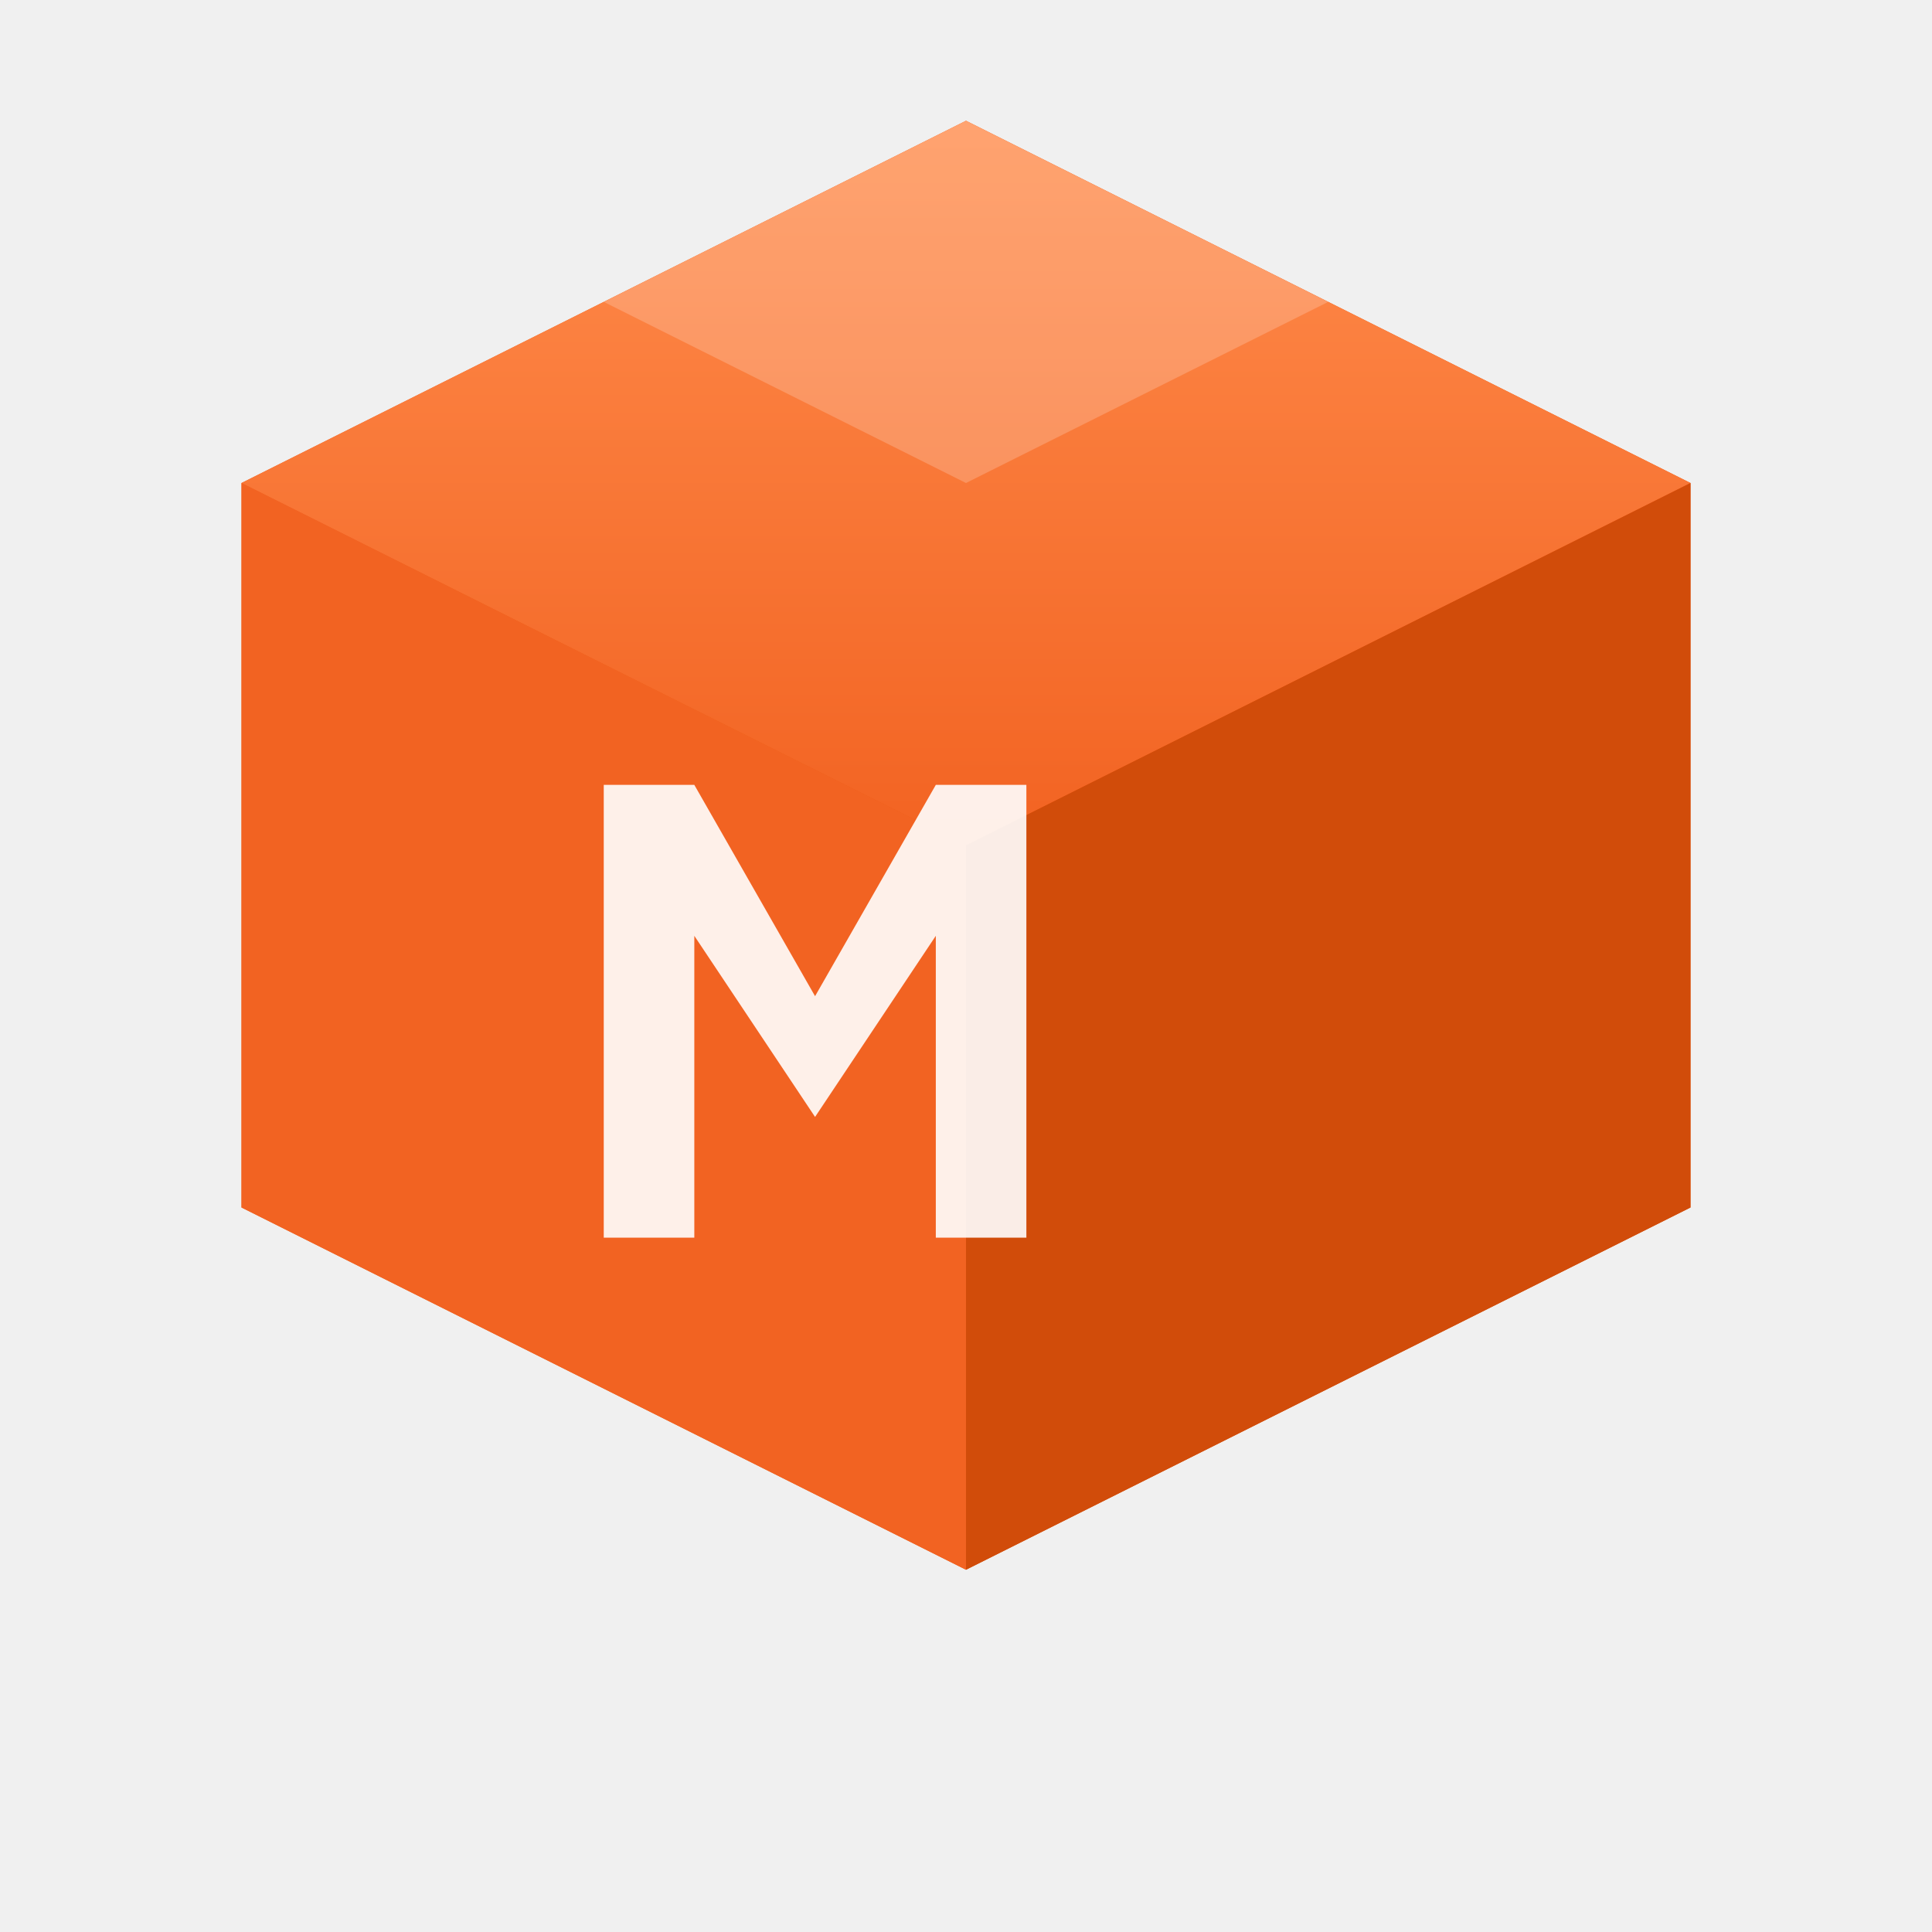
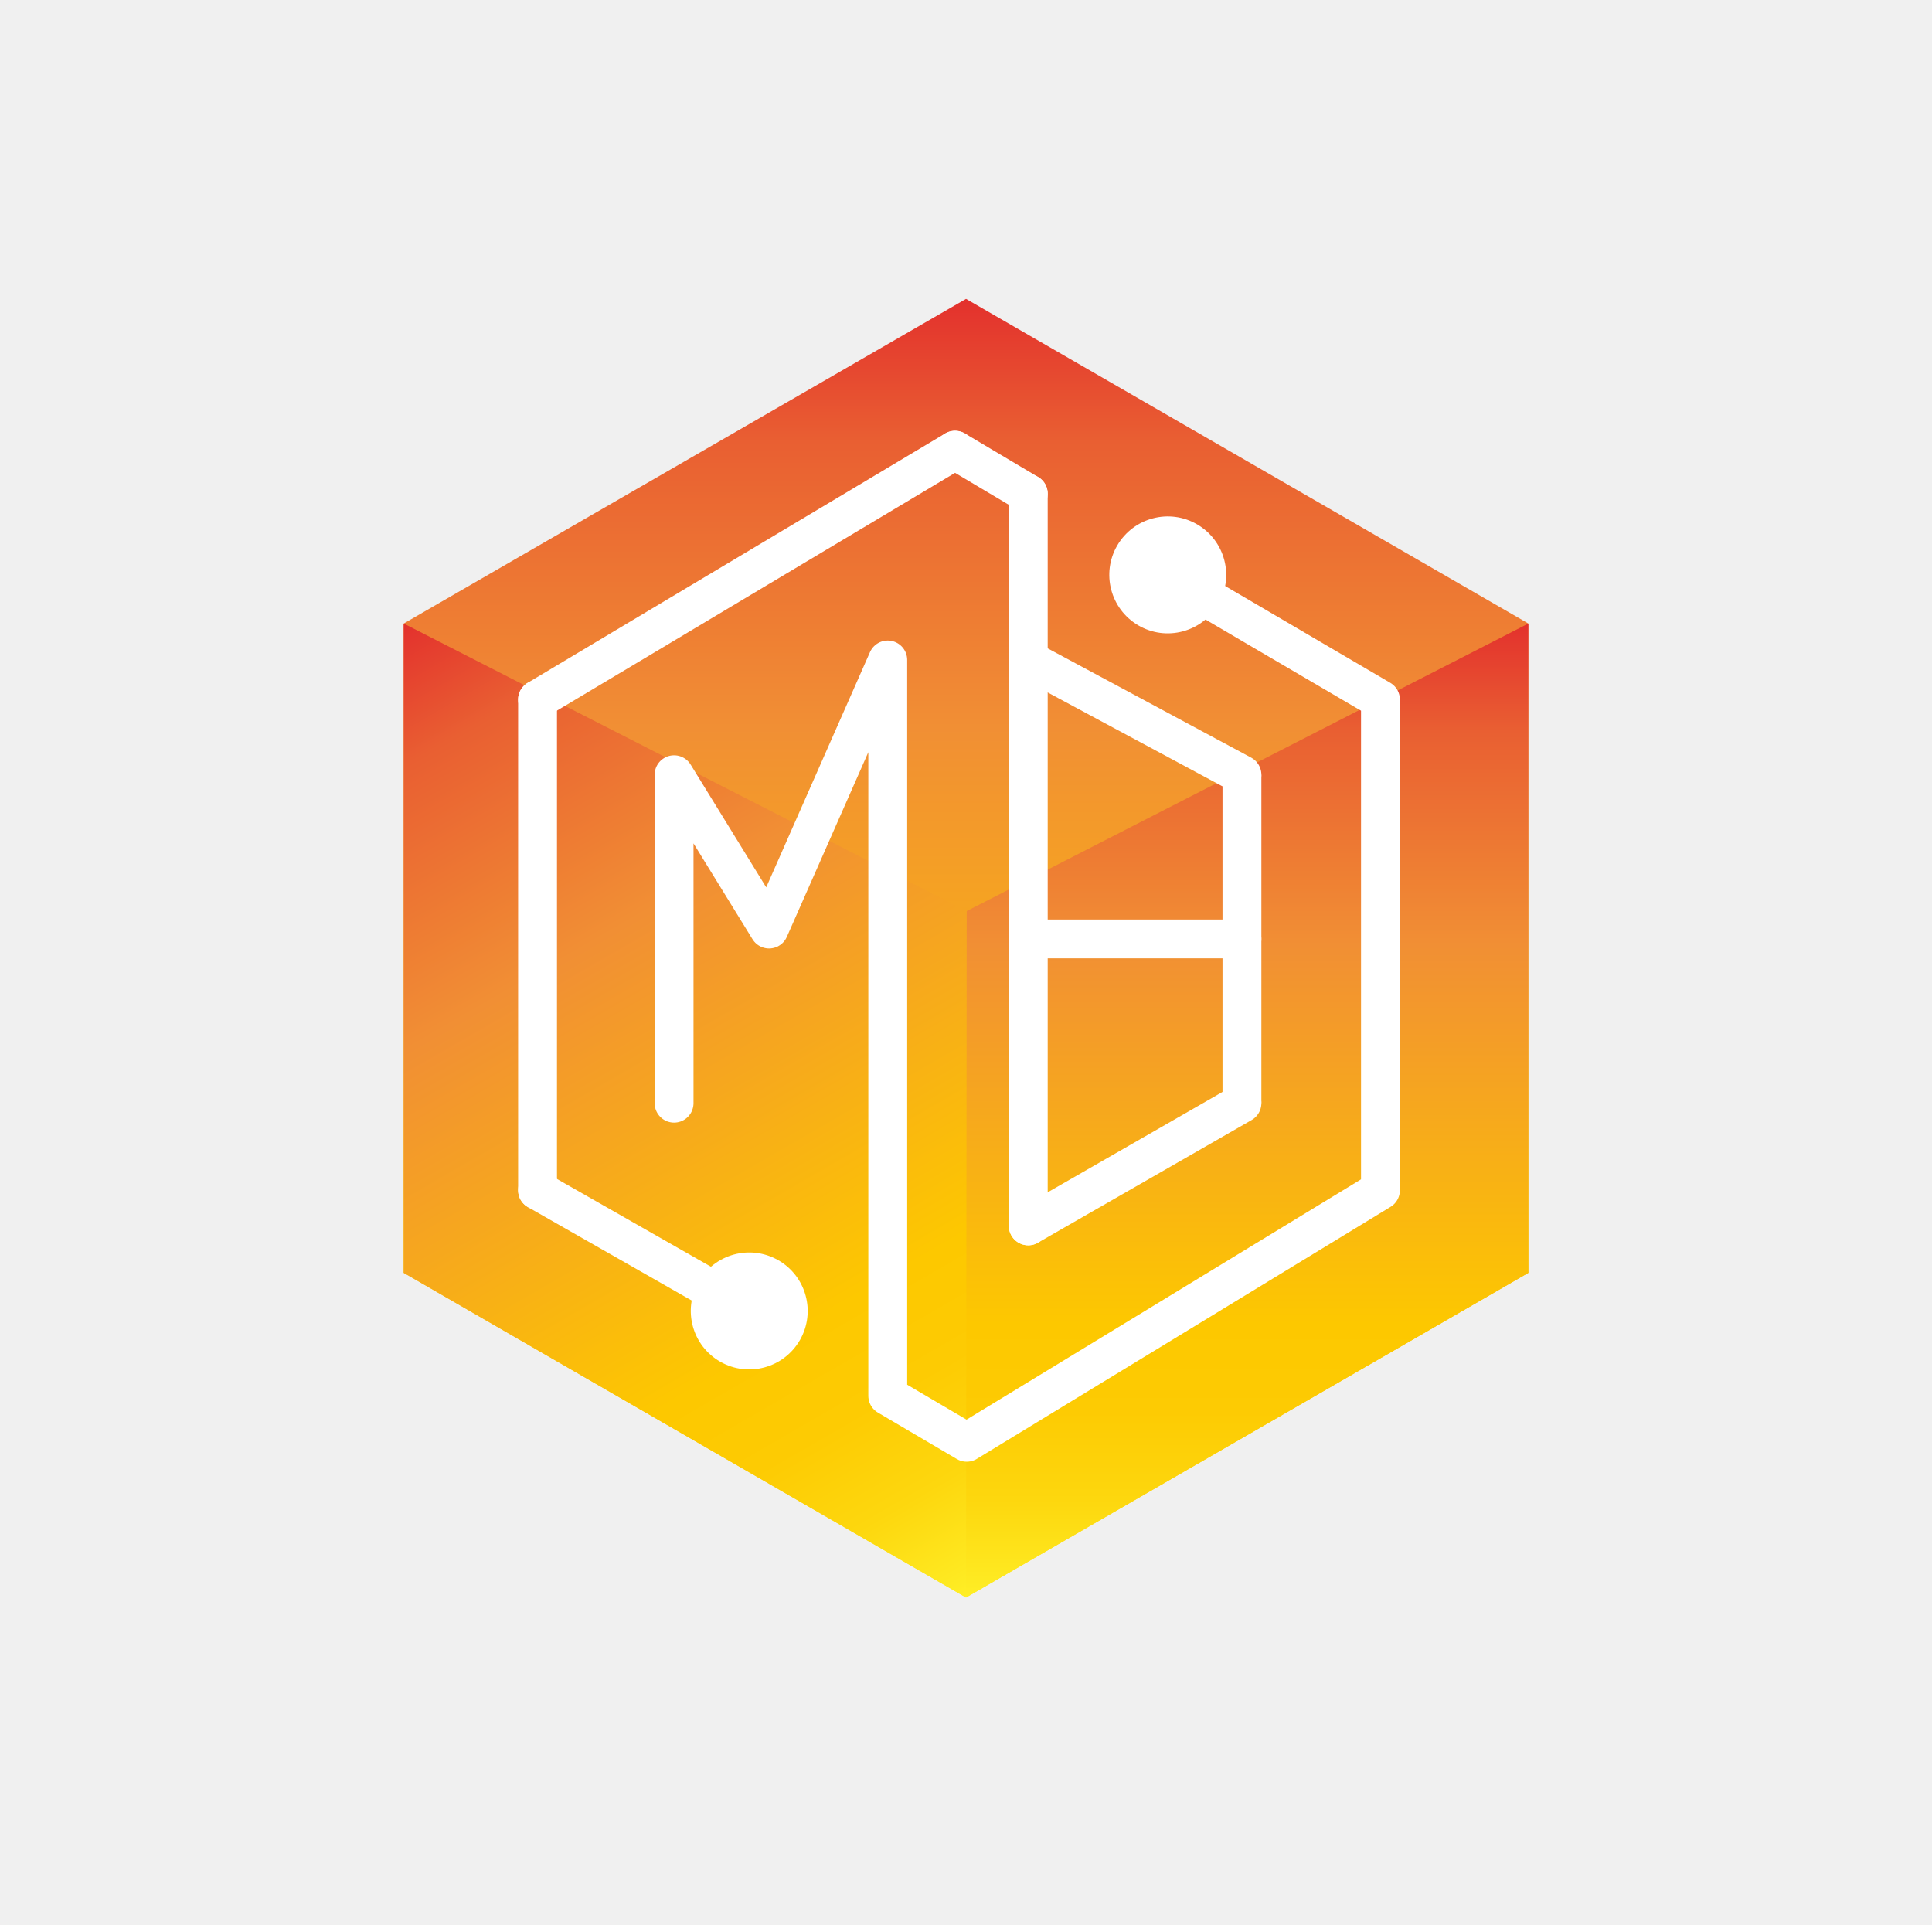
- <svg xmlns="http://www.w3.org/2000/svg" viewBox="0 0 128 128" width="128" height="128">
+ <svg xmlns="http://www.w3.org/2000/svg" xmlns:xlink="http://www.w3.org/1999/xlink" id="uuid-396a220c-06f6-48a2-b722-359bed8a862a" data-name="Warstwa 2" viewBox="0 0 397.65 396.09">
  <defs>
-     <linearGradient id="boxGradient" x1="0%" y1="0%" x2="100%" y2="100%">
-       <stop offset="0%" style="stop-color:#f26322" />
-       <stop offset="100%" style="stop-color:#eb5202" />
+     <linearGradient id="uuid-bbd139de-babb-4bf6-a11e-aaa434f14dfb" data-name="Gradient bez nazwy 6" x1="198.83" y1="328.81" x2="198.83" y2="61.52" gradientUnits="userSpaceOnUse">
+       <stop offset="0" stop-color="#ffef26" />
+       <stop offset=".02" stop-color="#fee921" />
+       <stop offset=".1" stop-color="#fdd70e" />
+       <stop offset=".19" stop-color="#fdcb03" />
+       <stop offset=".28" stop-color="#fdc800" />
+       <stop offset=".67" stop-color="#f18f34" />
+       <stop offset=".89" stop-color="#e95f32" />
+       <stop offset="1" stop-color="#e3312d" />
    </linearGradient>
-     <linearGradient id="topGradient" x1="0%" y1="0%" x2="0%" y2="100%">
-       <stop offset="0%" style="stop-color:#ff8c4c" />
-       <stop offset="100%" style="stop-color:#f26322" />
+     <linearGradient id="uuid-7c9fc4c3-0c15-40a5-a9da-73089ddb64f9" data-name="Gradient bez nazwy 6" x1="200.54" y1="327.83" x2="84.8" y2="127.36" xlink:href="#uuid-bbd139de-babb-4bf6-a11e-aaa434f14dfb" />
+     <linearGradient id="uuid-e0f7acb3-4e87-4384-a3e3-0d36e8cf3295" data-name="Gradient bez nazwy 20" x1="256.7" y1="328.81" x2="256.7" y2="128.34" gradientUnits="userSpaceOnUse">
+       <stop offset="0" stop-color="#ffef26" />
+       <stop offset=".02" stop-color="#fee921" />
+       <stop offset=".1" stop-color="#fdd70e" />
+       <stop offset=".19" stop-color="#fdcb03" />
+       <stop offset=".28" stop-color="#fdc800" />
+       <stop offset=".67" stop-color="#f18f34" />
+       <stop offset=".89" stop-color="#e95f32" />
+       <stop offset="1" stop-color="#e3312d" />
    </linearGradient>
  </defs>
-   <path d="M64 8 L112 32 L112 80 L64 104 L16 80 L16 32 Z" fill="url(#boxGradient)" />
-   <path d="M64 8 L112 32 L64 56 L16 32 Z" fill="url(#topGradient)" />
-   <path d="M64 56 L112 32 L112 80 L64 104 Z" fill="#d14c0a" />
-   <path d="M64 56 L16 32 L16 80 L64 104 Z" fill="#f26322" />
-   <path d="M40 52 L40 82 L46 82 L46 62 L54 74 L62 62 L62 82 L68 82 L68 52 L62 52 L54 66 L46 52 Z" fill="white" opacity="0.9" />
-   <path d="M64 8 L88 20 L64 32 L40 20 Z" fill="white" opacity="0.2" />
+   <polygon points="314.57 261.99 314.57 128.34 198.83 61.52 83.09 128.34 83.09 261.99 198.83 328.81 314.57 261.99" style="fill: url(#uuid-bbd139de-babb-4bf6-a11e-aaa434f14dfb);" />
+   <polygon points="83.09 128.34 198.97 187.52 198.83 328.81 83.09 261.99 83.09 128.34" style="fill: url(#uuid-7c9fc4c3-0c15-40a5-a9da-73089ddb64f9);" />
+   <polygon points="198.97 187.52 314.57 128.34 314.57 261.99 198.83 328.81 198.97 187.52" style="fill: url(#uuid-e0f7acb3-4e87-4384-a3e3-0d36e8cf3295);" />
+   <g>
+     <line x1="255.62" y1="159.46" x2="255.62" y2="227.07" style="fill: none; stroke: #fff; stroke-miterlimit: 10; stroke-width: 8px;" />
+     <g>
+       <g>
+         <line x1="154.21" y1="269.83" x2="110.64" y2="244.99" style="fill: none; stroke: #fff; stroke-linecap: round; stroke-linejoin: round; stroke-width: 8px;" />
+         <path d="M160.17,259.38c5.77,3.29,7.78,10.64,4.49,16.41-3.29,5.77-10.64,7.78-16.41,4.49-5.77-3.29-7.78-10.64-4.49-16.41,3.29-5.77,10.64-7.78,16.41-4.49Z" style="fill: #fff;" />
+       </g>
+       <line x1="110.64" y1="143.99" x2="110.64" y2="244.99" style="fill: none; stroke: #fff; stroke-linecap: round; stroke-linejoin: round; stroke-width: 8px;" />
+       <line x1="196.57" y1="92.67" x2="110.64" y2="143.99" style="fill: none; stroke: #fff; stroke-linecap: round; stroke-linejoin: round; stroke-width: 8px;" />
+       <line x1="211.64" y1="101.63" x2="196.57" y2="92.67" style="fill: none; stroke: #fff; stroke-linecap: round; stroke-linejoin: round; stroke-width: 8px;" />
+       <line x1="211.64" y1="252.32" x2="211.64" y2="101.63" style="fill: none; stroke: #fff; stroke-linecap: round; stroke-linejoin: round; stroke-width: 8px;" />
+       <line x1="255.62" y1="227.07" x2="211.64" y2="252.32" style="fill: none; stroke: #fff; stroke-linecap: round; stroke-linejoin: round; stroke-width: 8px;" />
+       <line x1="211.64" y1="135.84" x2="255.62" y2="159.46" style="fill: none; stroke: #fff; stroke-linecap: round; stroke-linejoin: round; stroke-width: 8px;" />
+       <line x1="211.64" y1="193.26" x2="255.62" y2="193.26" style="fill: none; stroke: #fff; stroke-linecap: round; stroke-linejoin: round; stroke-width: 8px;" />
+     </g>
+   </g>
+   <g>
+     <polyline points="240.35 118.33 284.13 143.99 284.13 244.99 198.97 296.86 182.72 287.3 182.72 135.84 158.29 191.22 138.74 159.46 138.74 227.07" style="fill: none; stroke: #fff; stroke-linecap: round; stroke-linejoin: round; stroke-width: 8px;" />
+     <path d="M234.27,128.71c-5.73-3.36-7.66-10.73-4.3-16.46,3.36-5.73,10.73-7.66,16.46-4.3,5.73,3.36,7.66,10.73,4.3,16.46-3.36,5.73-10.73,7.66-16.46,4.3Z" style="fill: #fff;" />
+   </g>
</svg>
